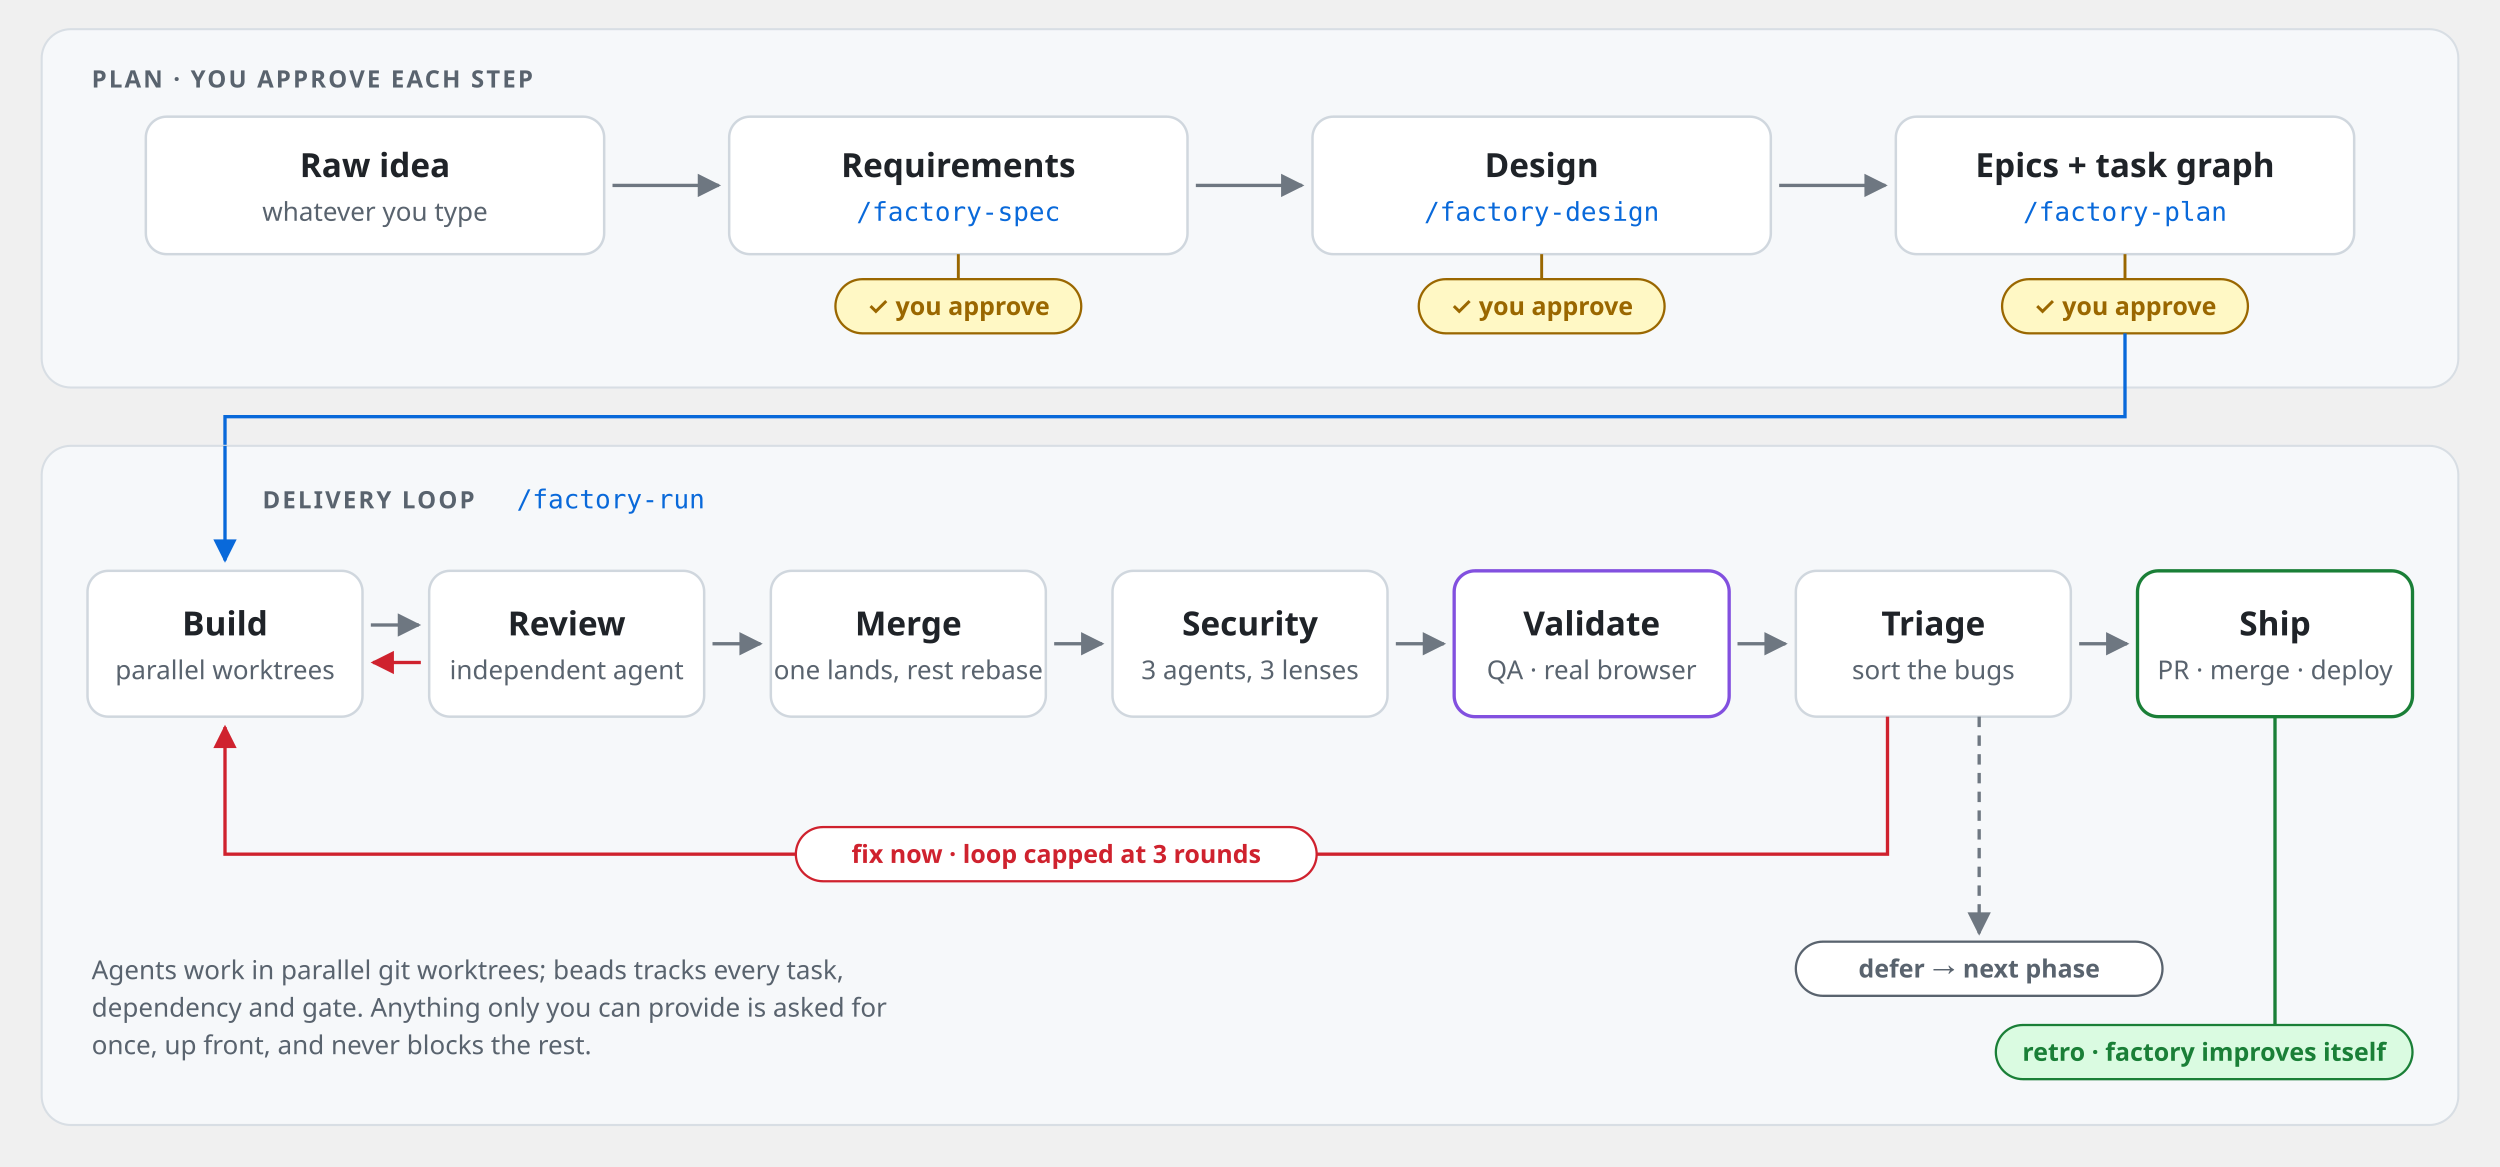
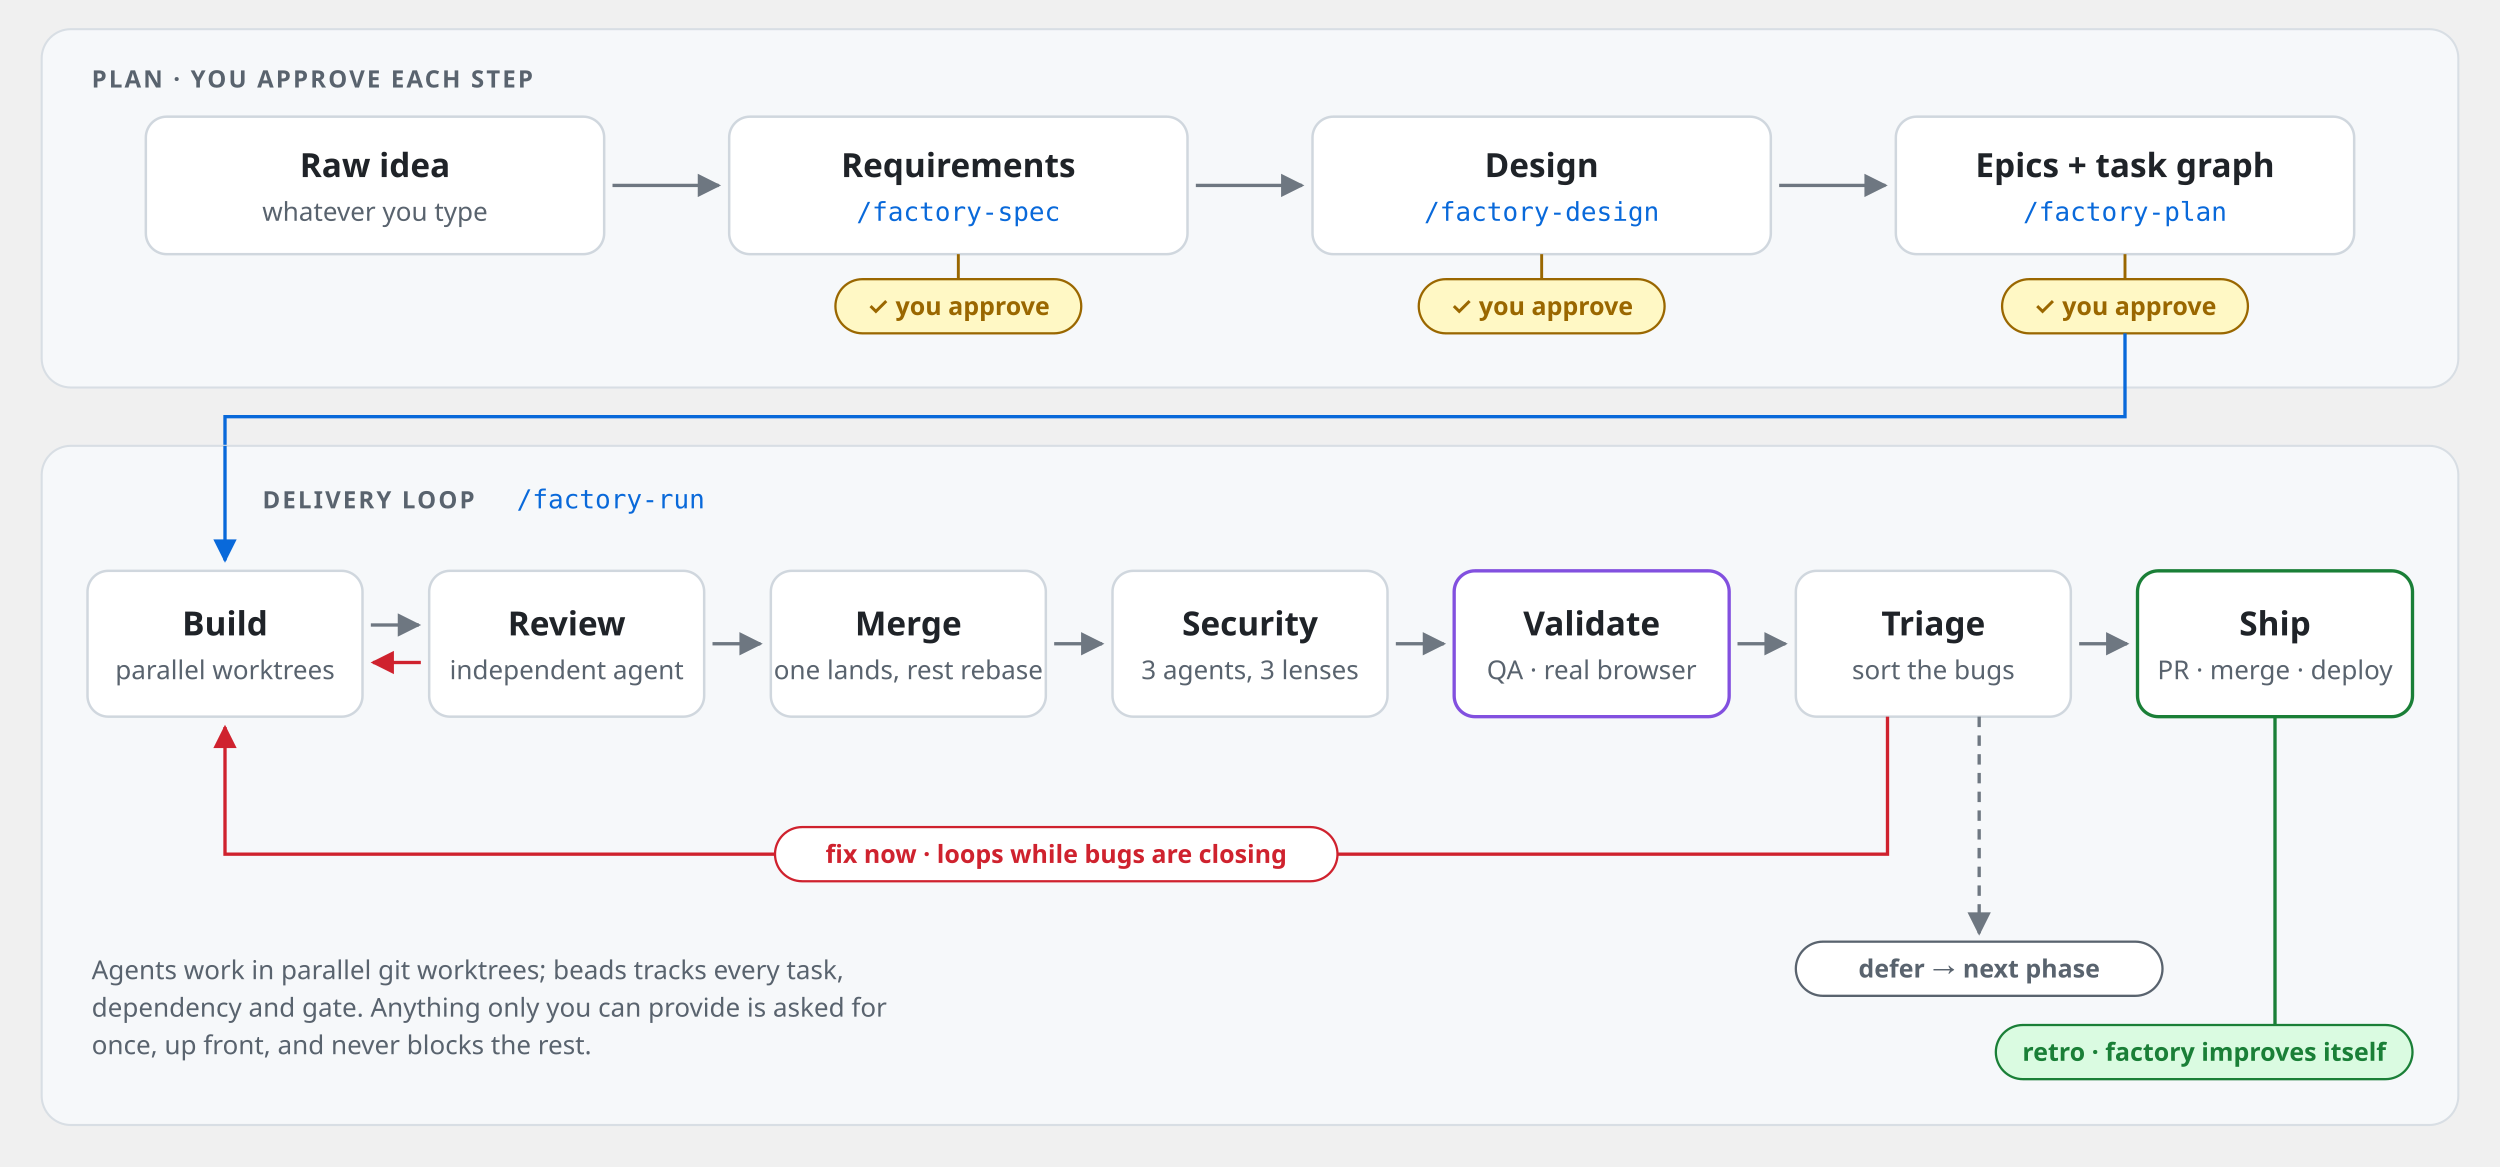
<svg xmlns="http://www.w3.org/2000/svg" viewBox="0 0 1200 560" width="1200" height="560" role="img" aria-label="Koujou pipeline: raw idea, requirements, design and plan with your approval at each step; then a delivery loop of build, review, merge queue, security review, validate and triage that repeats until shipped by pull request, followed by a retro.">
  <defs>
    <marker id="ah" viewBox="0 0 10 10" refX="9" refY="5" markerWidth="7" markerHeight="7" orient="auto-start-reverse">
      <path d="M0 0L10 5L0 10z" fill="#6e7781" />
    </marker>
    <marker id="ahb" viewBox="0 0 10 10" refX="9" refY="5" markerWidth="7" markerHeight="7" orient="auto-start-reverse">
      <path d="M0 0L10 5L0 10z" fill="#0969da" />
    </marker>
    <marker id="ahr" viewBox="0 0 10 10" refX="9" refY="5" markerWidth="7" markerHeight="7" orient="auto-start-reverse">
      <path d="M0 0L10 5L0 10z" fill="#cf222e" />
    </marker>
  </defs>
  <style>
text{font-family:-apple-system,BlinkMacSystemFont,"Segoe UI","Noto Sans",Helvetica,Arial,sans-serif}
.t{font-size:16px;font-weight:600;fill:#1f2328}
.s{font-size:12.5px;fill:#59636e}
.m{font-size:12.5px;font-family:ui-monospace,SFMono-Regular,Menlo,Consolas,monospace;fill:#0969da}
.h{font-size:11.5px;font-weight:700;letter-spacing:.09em;fill:#59636e}
.p{font-size:12px;font-weight:600}
</style>
  <rect x="20" y="14" width="1160" height="172" rx="14" fill="#f6f8fa" stroke="#d8dee4" />
  <text class="h" x="44" y="42">PLAN · YOU APPROVE EACH STEP</text>
  <rect x="70" y="56" width="220" height="66" rx="10" fill="#ffffff" stroke="#d0d7de" stroke-width="1.2" />
  <text class="t" x="180.0" y="85.0" text-anchor="middle">Raw idea</text>
  <text class="s" x="180.0" y="106.0" text-anchor="middle">whatever you type</text>
  <rect x="350" y="56" width="220" height="66" rx="10" fill="#ffffff" stroke="#d0d7de" stroke-width="1.2" />
  <text class="t" x="460.0" y="85.0" text-anchor="middle">Requirements</text>
  <text class="m" x="460.0" y="106.0" text-anchor="middle">/factory-spec</text>
  <rect x="630" y="56" width="220" height="66" rx="10" fill="#ffffff" stroke="#d0d7de" stroke-width="1.2" />
  <text class="t" x="740.0" y="85.0" text-anchor="middle">Design</text>
  <text class="m" x="740.0" y="106.0" text-anchor="middle">/factory-design</text>
  <rect x="910" y="56" width="220" height="66" rx="10" fill="#ffffff" stroke="#d0d7de" stroke-width="1.2" />
  <text class="t" x="1020.0" y="85.0" text-anchor="middle">Epics + task graph</text>
  <text class="m" x="1020.0" y="106.0" text-anchor="middle">/factory-plan</text>
  <path d="M294 89.0H345" fill="none" stroke="#6e7781" stroke-width="1.6" marker-end="url(#ah)" />
  <path d="M574 89.0H625" fill="none" stroke="#6e7781" stroke-width="1.6" marker-end="url(#ah)" />
  <path d="M854 89.0H905" fill="none" stroke="#6e7781" stroke-width="1.6" marker-end="url(#ah)" />
  <path d="M460.0 122V134" stroke="#9a6700" stroke-width="1.4" />
  <rect x="401.0" y="134" width="118" height="26" rx="13.0" fill="#fff8c5" stroke="#9a6700" stroke-width="1.1" />
  <text class="p" x="460.0" y="151.2" text-anchor="middle" fill="#9a6700">✓ you approve</text>
  <path d="M740.0 122V134" stroke="#9a6700" stroke-width="1.4" />
  <rect x="681.0" y="134" width="118" height="26" rx="13.0" fill="#fff8c5" stroke="#9a6700" stroke-width="1.1" />
  <text class="p" x="740.0" y="151.2" text-anchor="middle" fill="#9a6700">✓ you approve</text>
  <path d="M1020.0 122V134" stroke="#9a6700" stroke-width="1.4" />
  <rect x="961.0" y="134" width="118" height="26" rx="13.0" fill="#fff8c5" stroke="#9a6700" stroke-width="1.1" />
  <text class="p" x="1020.0" y="151.2" text-anchor="middle" fill="#9a6700">✓ you approve</text>
  <path d="M1020.0 160V200H108.0V269" fill="none" stroke="#0969da" stroke-width="1.6" marker-end="url(#ahb)" />
  <rect x="20" y="214" width="1160" height="326" rx="14" fill="#f6f8fa" stroke="#d8dee4" />
  <path d="M108.0 214V269" fill="none" stroke="#0969da" stroke-width="1.6" marker-end="url(#ahb)" />
  <text class="h" x="126.0" y="244">DELIVERY LOOP</text>
  <text class="m" x="248.0" y="244">/factory-run</text>
  <rect x="42" y="274" width="132" height="70" rx="10" fill="#ffffff" stroke="#d0d7de" stroke-width="1.2" />
  <text class="t" x="108.0" y="305.0" text-anchor="middle">Build</text>
  <text class="s" x="108.0" y="326.0" text-anchor="middle">parallel worktrees</text>
  <rect x="206" y="274" width="132" height="70" rx="10" fill="#ffffff" stroke="#d0d7de" stroke-width="1.2" />
  <text class="t" x="272.0" y="305.0" text-anchor="middle">Review</text>
  <text class="s" x="272.0" y="326.0" text-anchor="middle">independent agent</text>
  <rect x="370" y="274" width="132" height="70" rx="10" fill="#ffffff" stroke="#d0d7de" stroke-width="1.2" />
  <text class="t" x="436.0" y="305.0" text-anchor="middle">Merge</text>
  <text class="s" x="436.0" y="326.0" text-anchor="middle">one lands, rest rebase</text>
  <rect x="534" y="274" width="132" height="70" rx="10" fill="#ffffff" stroke="#d0d7de" stroke-width="1.2" />
  <text class="t" x="600.0" y="305.0" text-anchor="middle">Security</text>
  <text class="s" x="600.0" y="326.0" text-anchor="middle">3 agents, 3 lenses</text>
  <rect x="698" y="274" width="132" height="70" rx="10" fill="#ffffff" stroke="#8250df" stroke-width="1.6" />
  <text class="t" x="764.0" y="305.0" text-anchor="middle">Validate</text>
  <text class="s" x="764.0" y="326.0" text-anchor="middle">QA · real browser</text>
  <rect x="862" y="274" width="132" height="70" rx="10" fill="#ffffff" stroke="#d0d7de" stroke-width="1.2" />
  <text class="t" x="928.0" y="305.0" text-anchor="middle">Triage</text>
  <text class="s" x="928.0" y="326.0" text-anchor="middle">sort the bugs</text>
  <rect x="1026" y="274" width="132" height="70" rx="10" fill="#ffffff" stroke="#1a7f37" stroke-width="1.6" />
  <text class="t" x="1092.0" y="305.0" text-anchor="middle">Ship</text>
  <text class="s" x="1092.0" y="326.0" text-anchor="middle">PR · merge · deploy</text>
  <path d="M178 300.0H201" fill="none" stroke="#6e7781" stroke-width="1.6" marker-end="url(#ah)" />
  <path d="M202 318.0H179" fill="none" stroke="#cf222e" stroke-width="1.6" marker-end="url(#ahr)" />
  <path d="M342 309.0H365" fill="none" stroke="#6e7781" stroke-width="1.6" marker-end="url(#ah)" />
  <path d="M506 309.0H529" fill="none" stroke="#6e7781" stroke-width="1.6" marker-end="url(#ah)" />
  <path d="M670 309.0H693" fill="none" stroke="#6e7781" stroke-width="1.6" marker-end="url(#ah)" />
  <path d="M834 309.0H857" fill="none" stroke="#6e7781" stroke-width="1.6" marker-end="url(#ah)" />
  <path d="M998 309.0H1021" fill="none" stroke="#6e7781" stroke-width="1.6" marker-end="url(#ah)" />
  <path d="M906.0 344V410H108.0V349" fill="none" stroke="#cf222e" stroke-width="1.6" marker-end="url(#ahr)" />
-   <rect x="382.0" y="397" width="250" height="26" rx="13.0" fill="#ffffff" stroke="#cf222e" stroke-width="1.1" />
-   <text class="p" x="507.0" y="414.2" text-anchor="middle" fill="#cf222e">fix now · loop capped at 3 rounds</text>
+   <rect x="372.0" y="397" width="270" height="26" rx="13.0" fill="#ffffff" stroke="#cf222e" stroke-width="1.1" />
+   <text class="p" x="507.0" y="414.2" text-anchor="middle" fill="#cf222e">fix now · loops while bugs are closing</text>
  <path d="M950.0 344V448" fill="none" stroke="#6e7781" stroke-width="1.6" stroke-dasharray="5 4" marker-end="url(#ah)" />
  <rect x="862.0" y="452" width="176" height="26" rx="13.0" fill="#ffffff" stroke="#59636e" stroke-width="1.1" />
  <text class="p" x="950.0" y="469.2" text-anchor="middle" fill="#59636e">defer → next phase</text>
  <path d="M1092.0 344V492" fill="none" stroke="#1a7f37" stroke-width="1.6" />
  <rect x="958.0" y="492" width="200" height="26" rx="13.0" fill="#dafbe1" stroke="#1a7f37" stroke-width="1.1" />
  <text class="p" x="1058.0" y="509.2" text-anchor="middle" fill="#1a7f37">retro · factory improves itself</text>
  <text class="s" x="44" y="470">Agents work in parallel git worktrees; beads tracks every task,</text>
  <text class="s" x="44" y="488">dependency and gate. Anything only you can provide is asked for</text>
  <text class="s" x="44" y="506">once, up front, and never blocks the rest.</text>
</svg>
